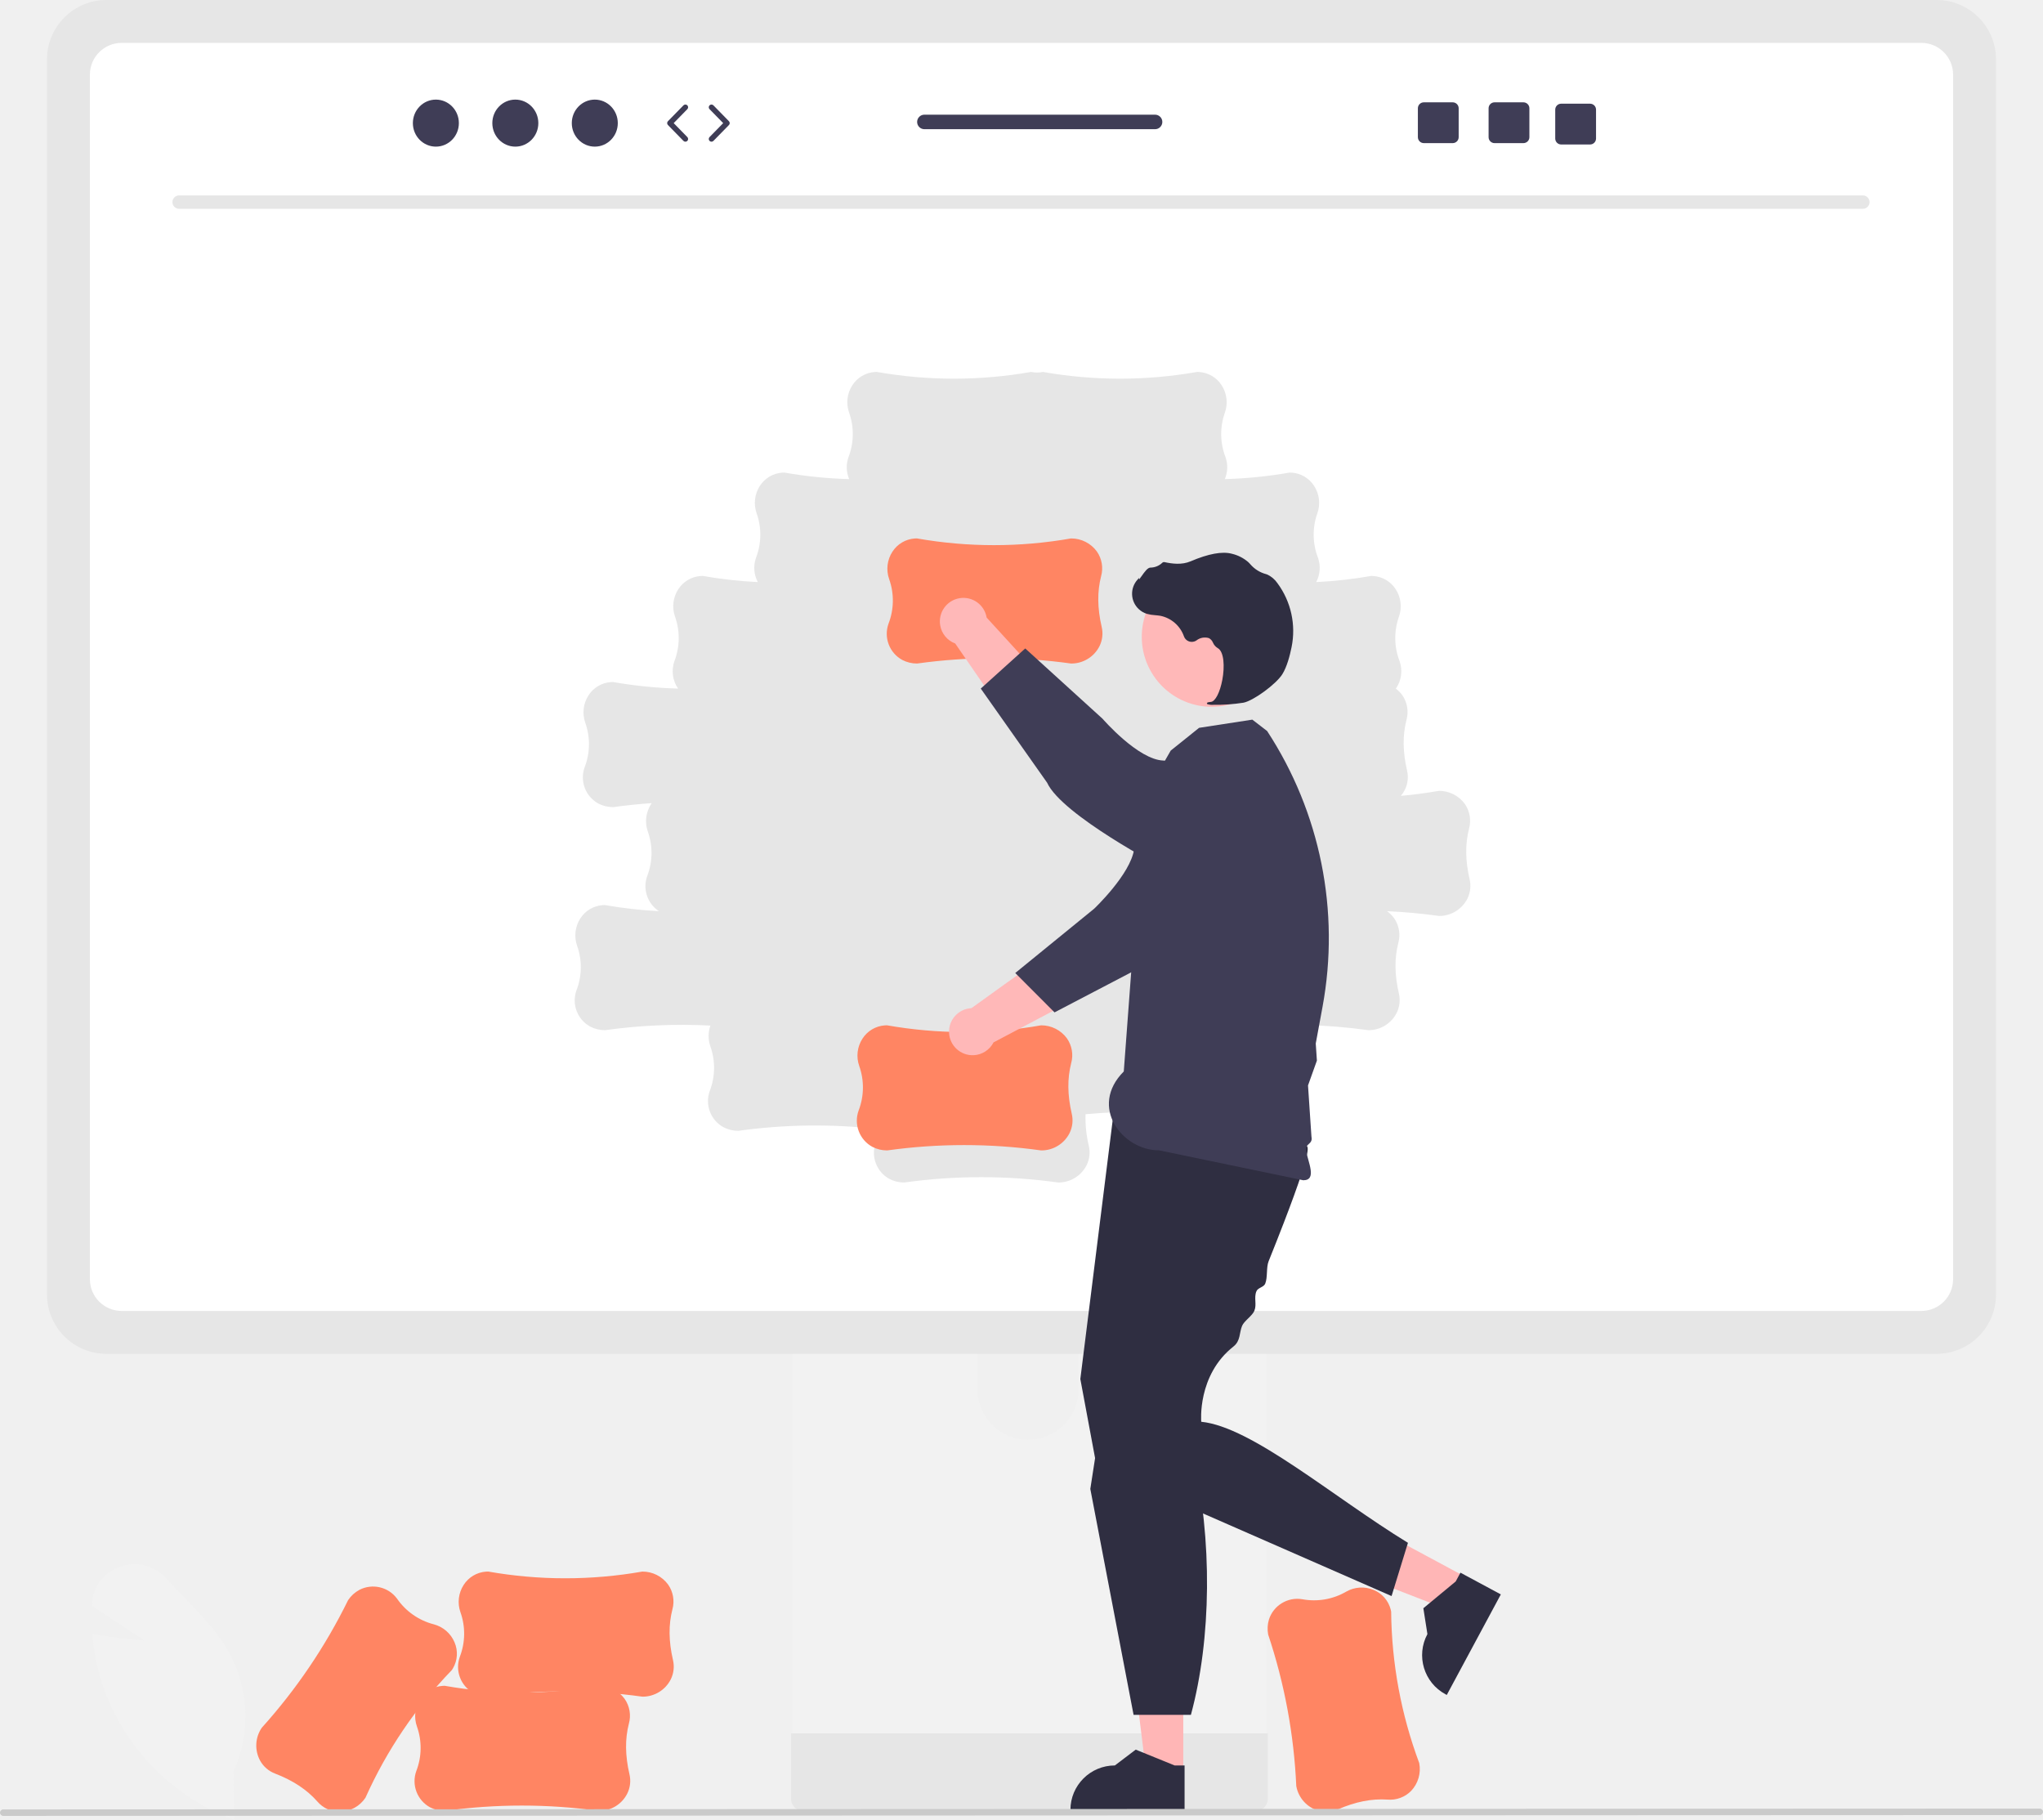
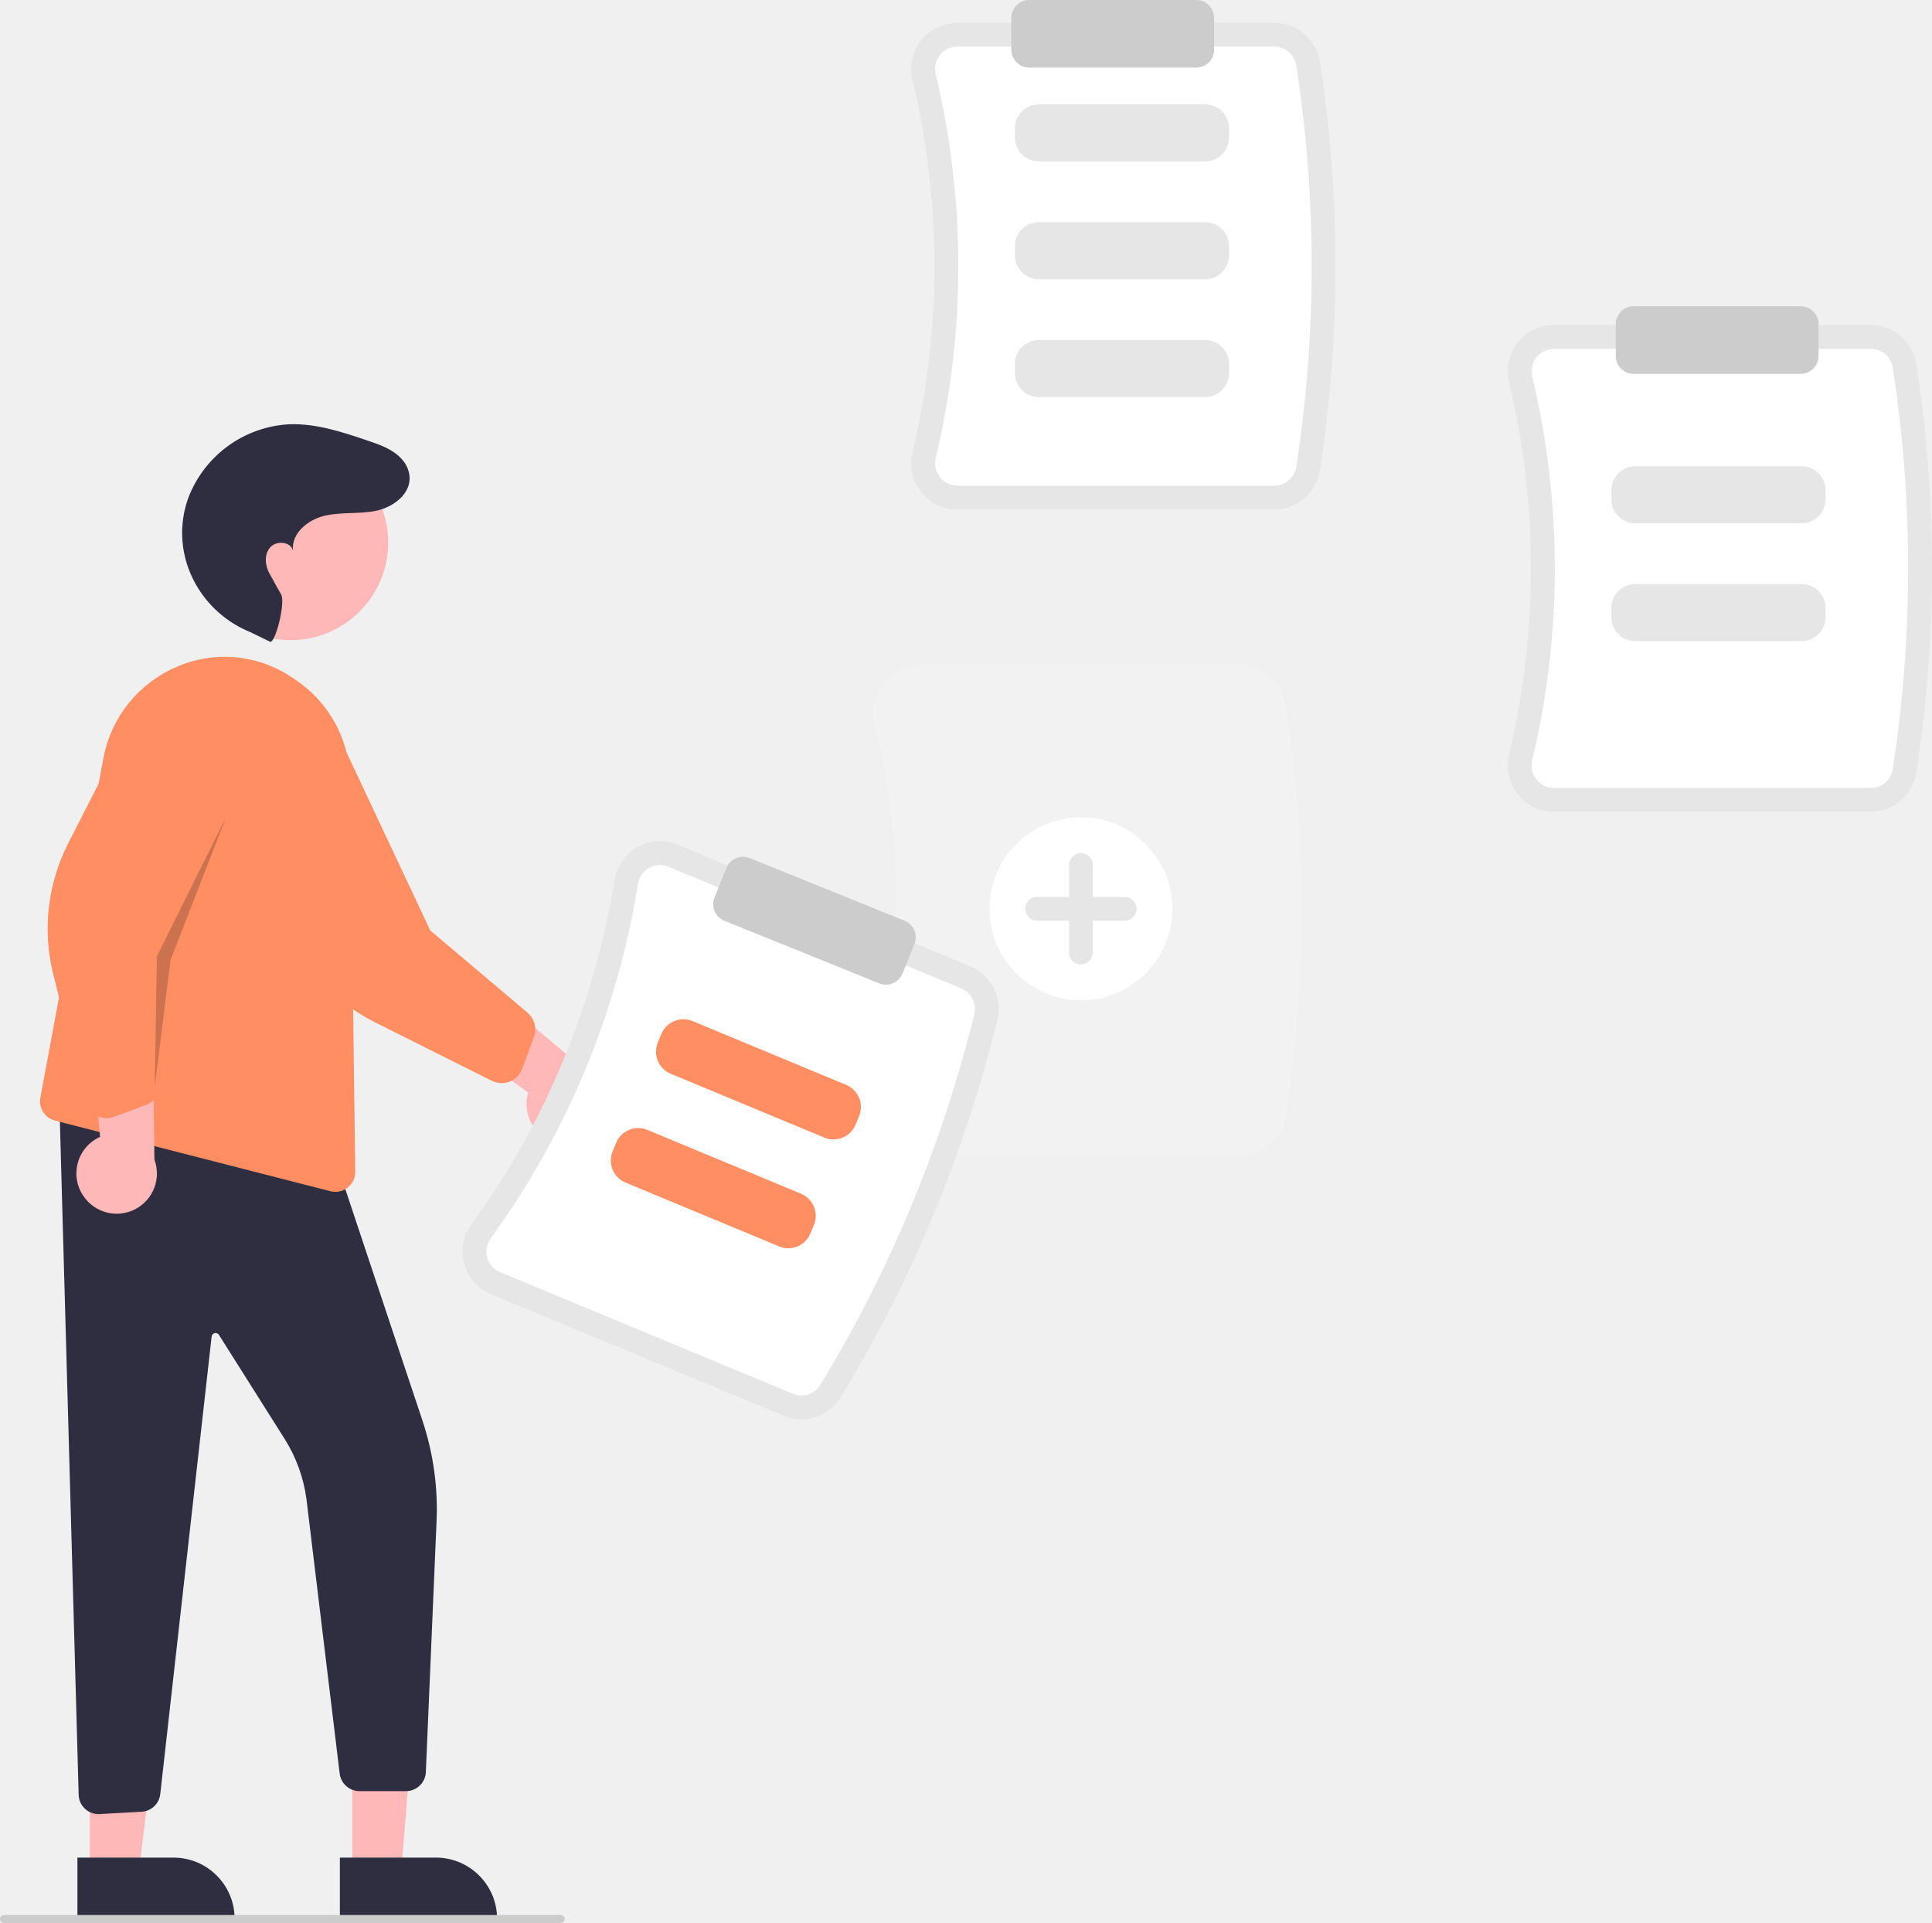
- <svg xmlns="http://www.w3.org/2000/svg" width="751.119" height="669.03" viewBox="0 0 751.119 669.03">
-   <path d="M86.152,669.03l-.654-.243c-22.143-8.352-39.491-26.021-47.436-48.313-2.153-6.195-3.516-12.637-4.059-19.173l-.053-.624,.616,.11c7.354,1.32,15.073,2.049,18.513,2.334l-19.296-12.769,.035-.663c.3-6.234,4.363-11.657,10.261-13.698,5.954-2.199,12.647-.554,16.904,4.154,1.918,2.082,3.947,4.178,5.908,6.205,6.74,6.965,13.709,14.168,18.116,22.671,6.627,13.101,6.987,28.494,.979,41.891l.168,18.118Z" fill="#f2f2f2" />
-   <path d="M476.589,656.657l-.008-.069c-.853-18.939-4.328-37.668-10.326-55.652l-.006-.03c-.35-1.847-.248-3.751,.296-5.55,1.675-5.157,6.87-8.314,12.219-7.426,5.525,1.038,11.24,.062,16.108-2.75,3.092-1.793,6.843-2.042,10.144-.671,3.113,1.269,5.441,3.936,6.278,7.191,.065,.256,.123,.515,.172,.778,.176,19.028,3.671,37.879,10.328,55.705l.004,.023c.696,3.681-.415,7.473-2.988,10.196-2.274,2.308-5.461,3.479-8.689,3.192-5.794-.395-11.754,.78-18.218,3.595-2.258,1.005-4.797,1.183-7.174,.504-4.203-1.232-7.352-4.727-8.141-9.035Z" fill="#ff8563" />
-   <path d="M291.366,396.5v248.7h174.231v-248.7c.006-3.672-2.384-6.918-5.893-8.002-.805-.266-1.649-.397-2.498-.388h-157.426c-4.638-.009-8.405,3.744-8.414,8.382v.008Zm67.995,85.454c.095-10.272,8.498-18.523,18.77-18.428,10.139,.093,18.335,8.289,18.428,18.428v28.857c-.049,10.272-8.415,18.56-18.687,18.511-10.203-.048-18.463-8.308-18.511-18.511v-28.857Z" fill="#f2f2f2" />
-   <path d="M290.833,637.246v23.983c.008,2.585,2.095,4.683,4.68,4.704h165.938c2.589-.013,4.681-2.115,4.68-4.704v-23.983h-175.298Z" fill="#e6e6e6" />
-   <path d="M17.277,21.8V475.892c.01,12.049,9.775,21.815,21.824,21.824H712.018c12.049-.009,21.815-9.775,21.824-21.824V21.8c-.029-12.037-9.787-21.785-21.824-21.8H39.101c-12.037,.015-21.796,9.763-21.824,21.8Z" fill="#e6e6e6" />
-   <path d="M706.404,15.762H44.715c-6.445,.014-11.663,5.243-11.664,11.688V470.29c.011,6.437,5.227,11.653,11.664,11.664H706.404c6.437-.011,11.653-5.227,11.664-11.664V27.45c-.001-6.445-5.218-11.674-11.664-11.688Zm-166.914,314.618c-1.978,3.907-5.989,6.366-10.368,6.356l-.069-.005c-6.343-.884-12.71-1.466-19.1-1.748,.992,.711,1.865,1.574,2.587,2.558,1.855,2.657,2.425,6.004,1.554,9.125-1.445,5.625-1.377,11.699,.211,18.568,.576,2.403,.288,4.933-.813,7.145-1.978,3.907-5.989,6.366-10.368,6.356l-.069-.005c-15.149-2.11-30.486-2.519-45.725-1.218-.06,.384-.136,.769-.235,1.154-1.445,5.625-1.377,11.699,.211,18.568,.576,2.403,.288,4.933-.813,7.145-1.978,3.907-5.989,6.366-10.368,6.356l-.069-.005c-15.558-2.166-31.313-2.537-46.955-1.106-.119,3.906,.287,7.811,1.206,11.61,.576,2.403,.288,4.933-.813,7.145-1.978,3.907-5.989,6.366-10.368,6.356l-.069-.005c-18.776-2.616-37.825-2.616-56.602,0h-.03c-1.88,.007-3.734-.44-5.403-1.304-4.765-2.588-6.921-8.271-5.072-13.368,.567-1.605,.989-3.257,1.26-4.938-17.208-1.983-34.597-1.779-51.754,.609h-.03c-1.88,.007-3.734-.44-5.403-1.304-4.765-2.588-6.921-8.271-5.072-13.368,2.029-5.243,2.112-11.04,.234-16.339-.885-2.485-.885-5.199-.001-7.684-12.934-.659-25.901-.091-38.728,1.695h-.03c-1.88,.007-3.734-.44-5.403-1.304-4.765-2.588-6.921-8.271-5.072-13.368,2.029-5.243,2.112-11.04,.234-16.339-1.199-3.367-.759-7.101,1.19-10.096,1.815-2.829,4.862-4.632,8.216-4.861,.264-.018,.528-.027,.796-.027,6.572,1.149,13.207,1.898,19.869,2.245-4.25-2.793-6.031-8.137-4.306-12.921,2.029-5.243,2.112-11.04,.234-16.339-1.199-3.367-.759-7.101,1.19-10.096,.084-.129,.183-.244,.271-.368-4.741,.327-9.471,.819-14.19,1.476h-.03c-1.88,.007-3.734-.44-5.403-1.304-4.765-2.588-6.921-8.271-5.072-13.368,2.029-5.243,2.112-11.04,.234-16.339-1.199-3.367-.759-7.101,1.19-10.096,1.815-2.829,4.862-4.632,8.216-4.861,.264-.018,.528-.027,.796-.027,7.902,1.383,15.895,2.188,23.914,2.407-2.046-2.949-2.548-6.701-1.35-10.084,2.029-5.243,2.112-11.04,.234-16.339-1.199-3.367-.759-7.101,1.19-10.096,1.815-2.829,4.862-4.632,8.216-4.861,.264-.018,.528-.027,.796-.027,6.687,1.169,13.44,1.925,20.22,2.264-1.457-2.758-1.695-5.999-.656-8.94,2.029-5.243,2.112-11.04,.234-16.339-1.199-3.367-.759-7.101,1.19-10.096,1.815-2.829,4.862-4.632,8.216-4.861,.264-.018,.528-.027,.796-.027,7.869,1.377,15.827,2.181,23.812,2.404-1.087-2.568-1.176-5.45-.248-8.081,2.029-5.243,2.112-11.04,.234-16.339-1.199-3.367-.759-7.101,1.19-10.096,1.815-2.829,4.862-4.632,8.216-4.861,.264-.018,.528-.027,.796-.027,18.741,3.299,37.913,3.301,56.654,.007h.023c1.446,.298,2.938,.298,4.385,0h.023c18.741,3.294,37.914,3.291,56.654-.007,.268,0,.532,.009,.796,.027,3.353,.229,6.401,2.032,8.216,4.861,1.95,2.996,2.39,6.729,1.19,10.096-1.878,5.299-1.794,11.096,.234,16.339,.927,2.63,.839,5.512-.248,8.081,7.985-.223,15.943-1.027,23.812-2.404,.268,0,.532,.009,.796,.027,3.353,.229,6.401,2.032,8.216,4.861,1.95,2.996,2.39,6.729,1.19,10.096-1.878,5.299-1.794,11.096,.234,16.339,1.038,2.941,.8,6.182-.656,8.94,6.78-.338,13.533-1.094,20.22-2.264,.268,0,.532,.009,.796,.027,3.353,.229,6.401,2.032,8.216,4.861,1.95,2.996,2.39,6.729,1.19,10.096-1.878,5.299-1.794,11.096,.234,16.339,1.201,3.391,.693,7.154-1.365,10.106,.893,.674,1.683,1.475,2.345,2.376,1.855,2.657,2.425,6.004,1.554,9.125-1.445,5.625-1.377,11.699,.211,18.568,.576,2.403,.288,4.933-.813,7.145-.403,.788-.894,1.527-1.463,2.204,4.681-.411,9.351-1.025,14.008-1.841h.023c3.746-.013,7.272,1.771,9.479,4.798,1.855,2.657,2.425,6.004,1.554,9.125-1.445,5.625-1.377,11.699,.211,18.568,.576,2.403,.288,4.933-.813,7.145Z" fill="#fff" />
-   <path d="M684.942,76.765H65.802c-1.36-.03-2.438-1.157-2.408-2.516,.029-1.318,1.09-2.379,2.408-2.408H684.942c1.36,.03,2.438,1.157,2.408,2.516-.029,1.318-1.09,2.379-2.408,2.408Z" fill="#e6e6e6" />
-   <path d="M382.852,422.94l-.069-.005c-18.776-2.616-37.825-2.616-56.602,0h-.03c-1.88,.007-3.734-.44-5.403-1.304-4.765-2.588-6.921-8.271-5.072-13.368,2.029-5.243,2.112-11.04,.234-16.339-1.199-3.367-.759-7.101,1.19-10.096,1.815-2.829,4.862-4.632,8.216-4.861,.264-.018,.528-.027,.796-.027,18.741,3.299,37.913,3.301,56.654,.007h.023c3.746-.013,7.272,1.771,9.479,4.798,1.855,2.657,2.425,6.004,1.554,9.125-1.445,5.625-1.377,11.699,.211,18.568,.576,2.403,.288,4.933-.813,7.145-1.978,3.907-5.989,6.366-10.368,6.356Z" fill="#ff8563" />
-   <path d="M440.595,324.893l-15.106-12.5c-11.328,5.937-28.564,29.642-28.564,29.642l-39.764,28.599c-4.775,.227-8.462,4.283-8.235,9.058s4.283,8.462,9.058,8.235c3.099-.148,5.882-1.942,7.295-4.705l54.028-28.55,21.288-29.779Z" fill="#ffb8b8" />
-   <path d="M466.08,277.317h0c8.719,7.384,9.801,20.437,2.417,29.156-.827,.977-1.744,1.875-2.737,2.683l-9.606,7.809s-23.961,34.493-36.433,38.495l-32.019,16.728-14.438-14.475,29.019-23.649s13.347-12.624,14.683-21.866c.818-5.66,10.397-21.076,19.998-32.511,7.369-8.693,20.389-9.766,29.082-2.397l.033,.028Z" fill="#3f3d56" />
-   <polygon points="435.037 651.672 421.39 651.671 414.898 599.031 435.04 599.032 435.037 651.672" fill="#ffb6b6" />
-   <path d="M435.517,665.908l-41.967-.002v-.531c.001-9.021,7.314-16.334,16.335-16.334h.001l7.666-5.816,14.303,5.817,3.663,0-.001,16.866Z" fill="#2f2e41" />
-   <polygon points="539.021 579.842 532.558 591.861 483.12 572.653 492.659 554.913 539.021 579.842" fill="#ffb6b6" />
-   <path d="M551.788,586.16l-19.874,36.963-.467-.251c-7.945-4.272-10.923-14.176-6.652-22.122l0-.001-1.492-9.506,11.896-9.843,1.735-3.227,14.855,7.987Z" fill="#2f2e41" />
-   <path d="M409.235,410.61l-12.045,96.36,6.022,32.306,108.405,47.492,6.022-19.573c-27.71-16.956-57.331-42.617-75.995-44.503,0,0-1.548-17.1,11.823-27.654,2.698-2.129,2.107-5.01,3.198-7.621,.75-1.796,3.735-3.666,4.499-5.508,.991-2.387-.235-4.759,.761-7.185,.56-1.364,2.683-1.45,3.239-2.815,.949-2.329,.328-5.934,1.253-8.235,1.977-4.916,3.877-9.723,5.612-14.23,5.401-14.028,9.202-25.142,8.722-27.542-1.506-7.528-71.517-11.292-71.517-11.292Z" fill="#2f2e41" />
-   <path d="M407.16,506.691l-6.301,40.693,15.904,83.046h21.079c7.573-27.904,7.963-64.578,.753-95.607l-31.434-28.133Z" fill="#2f2e41" />
-   <path d="M420.703,292.878l9.717-16.932,10.433-8.37,19.573-3.011,5.438,4.181h0c19.57,29.91,26.868,66.209,20.378,101.358l-1.528,8.274-.97,5.252,.42,6.278-3.266,9.139,.449,6.692,.24,3.574,.241,3.587,.336,5.007c.602,2.858-2.429,2.481-2,5,.753,4.424,4.128,10.979-1,11l-53-11c-13.464,.055-26-16-13-29l7.538-101.03Z" fill="#3f3d56" />
-   <circle cx="445.511" cy="234.112" r="25.737" fill="#ffb8b8" />
-   <path d="M445.947,259.117c3.766,.059,7.53-.204,11.251-.786,3.688-.75,11.939-6.796,14.239-10.435h0c1.709-2.703,2.802-6.925,3.418-9.99,1.677-8.203-.202-16.732-5.171-23.47-.944-1.394-2.248-2.506-3.773-3.22-.135-.053-.274-.1-.415-.14-2.222-.585-4.218-1.82-5.733-3.547-.294-.349-.612-.677-.953-.981-1.712-1.445-3.741-2.464-5.923-2.974-3.521-.942-8.616-.007-15.144,2.783-3.28,1.402-6.866,.894-9.625,.296-.315-.061-.638,.05-.85,.291-1.174,1.102-2.721,1.719-4.332,1.727-.986,.043-2.021,1.409-3.272,3.19-.284,.404-.615,.876-.854,1.163l-.032-.551-.558,.615c-2.87,3.163-2.632,8.054,.531,10.924,.85,.771,1.861,1.344,2.96,1.676,.992,.264,2.008,.426,3.033,.483,.621,.056,1.263,.114,1.878,.22,4.018,.823,7.308,3.696,8.665,7.567,.568,1.585,2.314,2.41,3.9,1.841,.249-.089,.485-.211,.703-.361,1.301-1.013,3.016-1.326,4.591-.836,.671,.373,1.192,.965,1.478,1.677,.347,.793,.923,1.465,1.654,1.93,2.499,1.289,2.672,6.997,1.774,11.756-.865,4.587-2.576,7.905-4.159,8.069-1.219,.126-1.359,.213-1.447,.428l-.079,.193,.137,.181c.673,.244,1.391,.34,2.105,.281Z" fill="#2f2e41" />
-   <path d="M393.852,243.94l-.069-.005c-18.776-2.616-37.825-2.616-56.602,0h-.03c-1.88,.007-3.734-.44-5.403-1.304-4.765-2.588-6.921-8.271-5.072-13.368,2.029-5.243,2.112-11.04,.234-16.339-1.199-3.367-.759-7.101,1.19-10.096,1.815-2.829,4.862-4.632,8.216-4.861,.264-.018,.528-.027,.796-.027,18.741,3.299,37.913,3.301,56.654,.007h.023c3.746-.013,7.272,1.771,9.479,4.798,1.855,2.657,2.425,6.004,1.554,9.125-1.445,5.625-1.377,11.699,.211,18.568,.576,2.403,.288,4.933-.813,7.145-1.978,3.907-5.989,6.366-10.368,6.356Z" fill="#ff8563" />
-   <path d="M417.919,304.556l10.65-16.463c-7.22-10.556-32.777-24.905-32.777-24.905l-33.05-36.149c-.784-4.716-5.243-7.904-9.959-7.12-4.716,.784-7.904,5.243-7.12,9.959,.509,3.061,2.616,5.615,5.525,6.695l34.668,50.321,32.062,17.662Z" fill="#ffb8b8" />
-   <path d="M468.148,324.307h0c-6.314,9.522-19.152,12.122-28.673,5.807-1.067-.708-2.066-1.513-2.984-2.405l-8.878-8.628s-37.215-19.432-42.647-31.351l-24.384-34.587,16.35-14.749,28.419,25.834s13.084,15.13,22.418,15.377c5.716,.151,22.147,7.863,34.625,16.062,9.494,6.303,12.082,19.108,5.779,28.603l-.024,.036Z" fill="#3f3d56" />
-   <path d="M220.238,665.759l-.069-.005c-18.776-2.616-37.825-2.616-56.602,0h-.03c-1.88,.007-3.734-.44-5.403-1.304-4.765-2.588-6.921-8.271-5.072-13.368,2.029-5.243,2.112-11.04,.234-16.339-1.199-3.367-.759-7.101,1.19-10.096,1.815-2.829,4.862-4.632,8.216-4.861,.264-.018,.528-.027,.796-.027,18.741,3.299,37.913,3.301,56.654,.007h.023c3.746-.013,7.272,1.771,9.479,4.798,1.855,2.657,2.425,6.004,1.554,9.125-1.445,5.625-1.377,11.699,.211,18.568,.576,2.403,.288,4.933-.813,7.145-1.978,3.907-5.989,6.366-10.368,6.356Z" fill="#ff8563" />
-   <path d="M236.238,623.759l-.069-.005c-18.776-2.616-37.825-2.616-56.602,0h-.03c-1.88,.007-3.734-.44-5.403-1.304-4.765-2.588-6.921-8.271-5.072-13.368,2.029-5.243,2.112-11.04,.234-16.339-1.199-3.367-.759-7.101,1.19-10.096,1.815-2.829,4.862-4.632,8.216-4.861,.264-.018,.528-.027,.796-.027,18.741,3.299,37.913,3.301,56.654,.007h.023c3.746-.013,7.272,1.771,9.479,4.798,1.855,2.657,2.425,6.004,1.554,9.125-1.445,5.625-1.377,11.699,.211,18.568,.576,2.403,.288,4.933-.813,7.145-1.978,3.907-5.989,6.366-10.368,6.356Z" fill="#ff8563" />
-   <path d="M96.225,635.208l.043-.055c12.688-14.086,23.361-29.864,31.715-46.882l.017-.025c1.047-1.561,2.457-2.846,4.107-3.745,4.813-2.497,10.729-1.098,13.915,3.289,3.206,4.618,7.961,7.935,13.402,9.349,3.461,.893,6.307,3.35,7.695,6.643,1.326,3.089,1.112,6.623-.577,9.529-.133,.228-.274,.453-.424,.674-13.233,13.674-23.978,29.553-31.751,46.921l-.013,.019c-2.088,3.11-5.542,5.031-9.285,5.163-3.24,.047-6.332-1.356-8.429-3.826-3.849-4.349-8.918-7.696-15.498-10.23-2.313-.87-4.247-2.525-5.462-4.677-2.128-3.827-1.917-8.528,.545-12.149Z" fill="#ff8563" />
-   <path d="M749.934,667.284l-748.75,.307c-.658-.003-1.188-.539-1.184-1.197,.003-.653,.532-1.181,1.184-1.184l748.75-.307c.658,.003,1.188,.539,1.184,1.197-.003,.653-.532,1.181-1.184,1.184Z" fill="#cacaca" />
-   <g>
-     <ellipse cx="160.251" cy="45.263" rx="8.457" ry="8.645" fill="#3f3d56" />
-     <ellipse cx="189.465" cy="45.263" rx="8.457" ry="8.645" fill="#3f3d56" />
-     <ellipse cx="218.679" cy="45.263" rx="8.457" ry="8.645" fill="#3f3d56" />
-     <path d="M251.99,52.096c-.26,0-.519-.101-.715-.301l-5.706-5.833c-.38-.389-.38-1.01,0-1.398l5.706-5.833c.387-.395,1.021-.401,1.414-.016,.395,.386,.402,1.02,.016,1.414l-5.022,5.133,5.022,5.134c.386,.395,.379,1.028-.016,1.414-.194,.19-.447,.285-.699,.285Z" fill="#3f3d56" />
-     <path d="M261.579,52.096c-.252,0-.505-.095-.699-.285-.395-.386-.402-1.019-.016-1.414l5.021-5.134-5.021-5.133c-.386-.395-.379-1.028,.016-1.414,.394-.387,1.028-.379,1.414,.016l5.706,5.833c.38,.389,.38,1.01,0,1.398l-5.706,5.833c-.196,.2-.455,.301-.715,.301Z" fill="#3f3d56" />
-     <path d="M560.089,37.619h-10.61c-1.21,0-2.19,.98-2.19,2.19v10.62c0,1.21,.98,2.19,2.19,2.19h10.61c1.21,0,2.2-.98,2.2-2.19v-10.62c0-1.21-.99-2.19-2.2-2.19Z" fill="#3f3d56" />
-     <path d="M534.089,37.619h-10.61c-1.21,0-2.19,.98-2.19,2.19v10.62c0,1.21,.98,2.19,2.19,2.19h10.61c1.21,0,2.2-.98,2.2-2.19v-10.62c0-1.21-.99-2.19-2.2-2.19Z" fill="#3f3d56" />
-     <path d="M584.589,38.119h-10.61c-1.21,0-2.19,.98-2.19,2.19v10.62c0,1.21,.98,2.19,2.19,2.19h10.61c1.21,0,2.2-.98,2.2-2.19v-10.62c0-1.21-.99-2.19-2.2-2.19Z" fill="#3f3d56" />
-     <path d="M424.667,42.159h-84.81c-1.48,0-2.67,1.2-2.67,2.67s1.19,2.67,2.67,2.67h84.81c1.47,0,2.67-1.2,2.67-2.67s-1.2-2.67-2.67-2.67Z" fill="#3f3d56" />
-   </g>
+ <svg xmlns="http://www.w3.org/2000/svg" data-name="Layer 1" width="485.834" height="483.5" viewBox="0 0 485.834 483.5">
+   <path d="M677.542,336.347H597.8a11.478,11.478,0,0,1-9.066-4.394h0a11.622,11.622,0,0,1-2.177-9.968,201.631,201.631,0,0,0-0-93.647,11.624,11.624,0,0,1,2.177-9.967,11.478,11.478,0,0,1,9.066-4.394h79.741a11.623,11.623,0,0,1,11.439,9.755,337.961,337.961,0,0,1,0,102.858A11.623,11.623,0,0,1,677.542,336.347Z" transform="translate(-357.0831 -208.25)" fill="#e6e6e6" />
+   <path d="M597.8,219.978a5.513,5.513,0,0,0-4.354,2.108,5.659,5.659,0,0,0-1.054,4.854,207.656,207.656,0,0,1,0,96.445,5.656,5.656,0,0,0,1.053,4.853l0.0 0a5.511,5.511,0,0,0,4.354,2.109h79.741a5.582,5.582,0,0,0,5.509-4.667,331.985,331.985,0,0,0,0-101.035,5.582,5.582,0,0,0-5.509-4.667Z" transform="translate(-357.0831 -208.25)" fill="#fff" />
+   <path d="M660.141,248.829h-41.845a6.006,6.006,0,0,1-6-6v-2.345a6.006,6.006,0,0,1,6-6h41.845a6.006,6.006,0,0,1,6,6V242.829A6.006,6.006,0,0,1,660.141,248.829Z" transform="translate(-357.0831 -208.25)" fill="#e6e6e6" />
+   <path d="M660.141,278.454h-41.845a6.006,6.006,0,0,1-6-6V270.11a6.006,6.006,0,0,1,6-6h41.845a6.006,6.006,0,0,1,6,6v2.345A6.006,6.006,0,0,1,660.141,278.454Z" transform="translate(-357.0831 -208.25)" fill="#e6e6e6" />
+   <path d="M660.141,308.08h-41.845a6.006,6.006,0,0,1-6-6v-2.345a6.006,6.006,0,0,1,6-6h41.845a6.006,6.006,0,0,1,6,6v2.345A6.006,6.006,0,0,1,660.141,308.08Z" transform="translate(-357.0831 -208.25)" fill="#e6e6e6" />
+   <path d="M827.542,412.347H747.8a11.478,11.478,0,0,1-9.066-4.394h0a11.622,11.622,0,0,1-2.177-9.968,201.631,201.631,0,0,0-0-93.647,11.624,11.624,0,0,1,2.177-9.967,11.478,11.478,0,0,1,9.066-4.394h79.741a11.623,11.623,0,0,1,11.439,9.755,337.961,337.961,0,0,1,0,102.858A11.623,11.623,0,0,1,827.542,412.347Z" transform="translate(-357.0831 -208.25)" fill="#e6e6e6" />
+   <path d="M747.8,295.978a5.513,5.513,0,0,0-4.354,2.108,5.659,5.659,0,0,0-1.054,4.854,207.656,207.656,0,0,1,0,96.445,5.656,5.656,0,0,0,1.053,4.853l0.0 0a5.511,5.511,0,0,0,4.354,2.109h79.741a5.582,5.582,0,0,0,5.509-4.667,331.985,331.985,0,0,0,0-101.035,5.582,5.582,0,0,0-5.509-4.667Z" transform="translate(-357.0831 -208.25)" fill="#fff" />
+   <path d="M668.542,498.847H588.8a11.975,11.975,0,0,1-9.458-4.584,12.119,12.119,0,0,1-2.27-10.394,201.131,201.131,0,0,0-0-93.414,12.121,12.121,0,0,1,2.27-10.394,11.976,11.976,0,0,1,9.459-4.584h79.741a12.127,12.127,0,0,1,11.933,10.179,338.459,338.459,0,0,1,0,103.011A12.127,12.127,0,0,1,668.542,498.847Z" transform="translate(-357.0831 -208.25)" fill="#f2f2f2" />
+   <path d="M810.141,339.829h-41.845a6.006,6.006,0,0,1-6-6v-2.345a6.006,6.006,0,0,1,6-6h41.845a6.006,6.006,0,0,1,6,6V333.829A6.006,6.006,0,0,1,810.141,339.829Z" transform="translate(-357.0831 -208.25)" fill="#e6e6e6" />
+   <path d="M810.141,369.454h-41.845a6.006,6.006,0,0,1-6-6V361.11a6.006,6.006,0,0,1,6-6h41.845a6.006,6.006,0,0,1,6,6v2.345A6.006,6.006,0,0,1,810.141,369.454Z" transform="translate(-357.0831 -208.25)" fill="#e6e6e6" />
+   <circle cx="271.811" cy="228.5" r="23" fill="#fff" />
+   <path d="M639.894,433.75h-8v-8a3,3,0,0,0-6,0v8h-8a3,3,0,0,0,0,6h8v8a3,3,0,0,0,6,0v-8h8a3,3,0,0,0,0-6Z" transform="translate(-357.0831 -208.25)" fill="#e6e6e6" />
+   <path d="M657.894,225.25h-42a4.505,4.505,0,0,1-4.5-4.5v-8a4.505,4.505,0,0,1,4.5-4.5h42a4.505,4.505,0,0,1,4.5,4.5v8A4.505,4.505,0,0,1,657.894,225.25Z" transform="translate(-357.0831 -208.25)" fill="#ccc" />
+   <path d="M809.894,302.25h-42a4.505,4.505,0,0,1-4.5-4.5v-8a4.505,4.505,0,0,1,4.5-4.5h42a4.505,4.505,0,0,1,4.5,4.5v8A4.505,4.505,0,0,1,809.894,302.25Z" transform="translate(-357.0831 -208.25)" fill="#ccc" />
+   <polygon points="88.596 471.061 100.856 471.061 104.689 423.773 88.594 423.773 88.596 471.061" fill="#ffb8b8" />
+   <path d="M442.552,675.308l24.144-.001h.001a15.386,15.386,0,0,1,15.386,15.386v.5l-39.531.001Z" transform="translate(-357.0831 -208.25)" fill="#2f2e41" />
+   <polygon points="22.596 471.061 34.856 471.061 40.689 423.773 22.594 423.773 22.596 471.061" fill="#ffb8b8" />
+   <path d="M376.552,675.308l24.144-.001h.001a15.386,15.386,0,0,1,15.386,15.386v.5l-39.531.001Z" transform="translate(-357.0831 -208.25)" fill="#2f2e41" />
+   <path d="M381.854,664.373a4.981,4.981,0,0,1-3.375-1.318h0a4.961,4.961,0,0,1-1.616-3.537L371.947,483.304l69.811,17.452,21.54,64.618a70.461,70.461,0,0,1,3.545,25.824l-2.675,62.637a4.996,4.996,0,0,1-4.994,4.759h-11.709a5.023,5.023,0,0,1-4.955-4.33l-8.369-69.142a37.823,37.823,0,0,0-5.532-15.164l-16.469-26.076a1,1,0,0,0-1.838.41L397.378,659.38a4.993,4.993,0,0,1-4.687,4.396l-10.552.587C382.044,664.369,381.949,664.373,381.854,664.373Z" transform="translate(-357.0831 -208.25)" fill="#2f2e41" />
+   <circle cx="73.058" cy="136.406" r="24.561" fill="#ffb8b8" />
+   <path d="M441.424,507.922a5.076,5.076,0,0,1-1.253-.159H440.17l-69.264-17.76a4.998,4.998,0,0,1-3.663-5.815L383.15,398.497a31.214,31.214,0,0,1,18.25-22.54,30.113,30.113,0,0,1,28.266,2.075c.97.605,1.947,1.265,2.903,1.961a30.96,30.96,0,0,1,12.579,24.529l1.265,98.329a5.007,5.007,0,0,1-4.988,5.071Z" transform="translate(-357.0831 -208.25)" fill="#ff8f63" />
+   <path d="M378.032,508.93a10.056,10.056,0,0,1,4.214-14.832l-3.081-35.602,16.326,8.848.423,32.452a10.11,10.11,0,0,1-17.882,9.134Z" transform="translate(-357.0831 -208.25)" fill="#ffb8b8" />
+   <path d="M383.865,489.389a5.532,5.532,0,0,1-1.366-.173,5.496,5.496,0,0,1-3.972-3.986l-8.023-31.884a47.37,47.37,0,0,1,3.761-33.135l16.809-32.882a15.541,15.541,0,0,1,18.808-11.019,15.356,15.356,0,0,1,9.475,7.101,15.567,15.567,0,0,1,1.654,11.913l-23.927,53.506.284,32.036a5.519,5.519,0,0,1-3.584,5.205l-8.007,2.974A5.48,5.48,0,0,1,383.865,489.389Z" transform="translate(-357.0831 -208.25)" fill="#ff8f63" />
+   <path d="M498.401,495.835a10.056,10.056,0,0,1-8.493-12.87l-28.993-20.889,17.357-6.602,24.872,20.849a10.11,10.11,0,0,1-4.742,19.512Z" transform="translate(-357.0831 -208.25)" fill="#ffb8b8" />
+   <path d="M483.223,480.581a5.522,5.522,0,0,1-2.463-.582L451.361,465.282a47.381,47.381,0,0,1-22.661-24.465L414.743,406.626a15.544,15.544,0,0,1,3.918-21.444,15.352,15.352,0,0,1,11.59-2.543,15.57,15.57,0,0,1,10.081,6.512l24.945,53.04L489.743,462.873a5.518,5.518,0,0,1,1.607,6.112l-2.97,8.008a5.474,5.474,0,0,1-2.007,2.596,5.497,5.497,0,0,1-3.15.992Z" transform="translate(-357.0831 -208.25)" fill="#ff8f63" />
+   <path d="M424.983,369.593c1.305.571,3.977-9.827,2.78-11.907-1.78-3.093-1.675-3.071-2.857-5.117s-1.446-4.847.084-6.648,5.072-1.562,5.77.696c-.449-4.288,3.792-7.735,7.993-8.703s8.632-.367,12.857-1.229c4.902-1,10.003-5.11,8.047-10.501a7.593,7.593,0,0,0-1.481-2.434c-2.26-2.541-5.421-3.626-8.512-4.675-6.43-2.182-13.036-4.392-19.822-4.151A28.798,28.798,0,0,0,404.397,333.533a26.156,26.156,0,0,0-1.083,4.025c-2.329,12.524,4.944,24.878,16.756,29.647Z" transform="translate(-357.0831 -208.25)" fill="#2f2e41" />
+   <polygon points="38.9 273.343 39.457 240.414 56.9 205.343 42.9 241.343 38.9 273.343" opacity="0.2" />
+   <path d="M554.16,564.232,480.522,533.637a11.478,11.478,0,0,1-6.686-7.536h0a11.622,11.622,0,0,1,1.815-10.04,201.631,201.631,0,0,0,35.93-86.48,11.624,11.624,0,0,1,5.834-8.369,11.478,11.478,0,0,1,10.058-.579l73.638,30.596a11.623,11.623,0,0,1,6.821,13.398,337.961,337.961,0,0,1-39.465,94.986A11.623,11.623,0,0,1,554.16,564.232Z" transform="translate(-357.0831 -208.25)" fill="#e6e6e6" />
+   <path d="M525.171,426.174a5.513,5.513,0,0,0-4.83.276,5.659,5.659,0,0,0-2.835,4.078,207.656,207.656,0,0,1-37.004,89.064,5.656,5.656,0,0,0-.889,4.885l0.0.001a5.511,5.511,0,0,0,3.212,3.618l73.638,30.596a5.582,5.582,0,0,0,6.878-2.196,331.986,331.986,0,0,0,38.766-93.302,5.582,5.582,0,0,0-3.297-6.423Z" transform="translate(-357.0831 -208.25)" fill="#fff" />
+   <path d="M564.38,494.281l-38.642-16.055a6.006,6.006,0,0,1-3.239-7.843l.9-2.165a6.006,6.006,0,0,1,7.843-3.239l38.642,16.055a6.006,6.006,0,0,1,3.239,7.843l-.9,2.165A6.006,6.006,0,0,1,564.38,494.281Z" transform="translate(-357.0831 -208.25)" fill="#ff8f63" />
+   <path d="M553.013,521.64l-38.642-16.055a6.006,6.006,0,0,1-3.239-7.843l.9-2.165a6.006,6.006,0,0,1,7.843-3.239L558.517,508.394a6.006,6.006,0,0,1,3.239,7.843l-.9,2.165A6.006,6.006,0,0,1,553.013,521.64Z" transform="translate(-357.0831 -208.25)" fill="#ff8f63" />
+   <path d="M579.864,455.832a4.489,4.489,0,0,1-1.687-.331l-38.938-15.743a4.505,4.505,0,0,1-2.485-5.858l2.999-7.417a4.5,4.5,0,0,1,5.859-2.485l38.938,15.743a4.505,4.505,0,0,1,2.485,5.858l-2.999,7.417a4.511,4.511,0,0,1-4.171,2.815Z" transform="translate(-357.0831 -208.25)" fill="#ccc" />
+   <path d="M498.083,691.75h-140a1,1,0,1,1,0-2h140a1,1,0,0,1,0,2Z" transform="translate(-357.0831 -208.25)" fill="#ccc" />
</svg>
